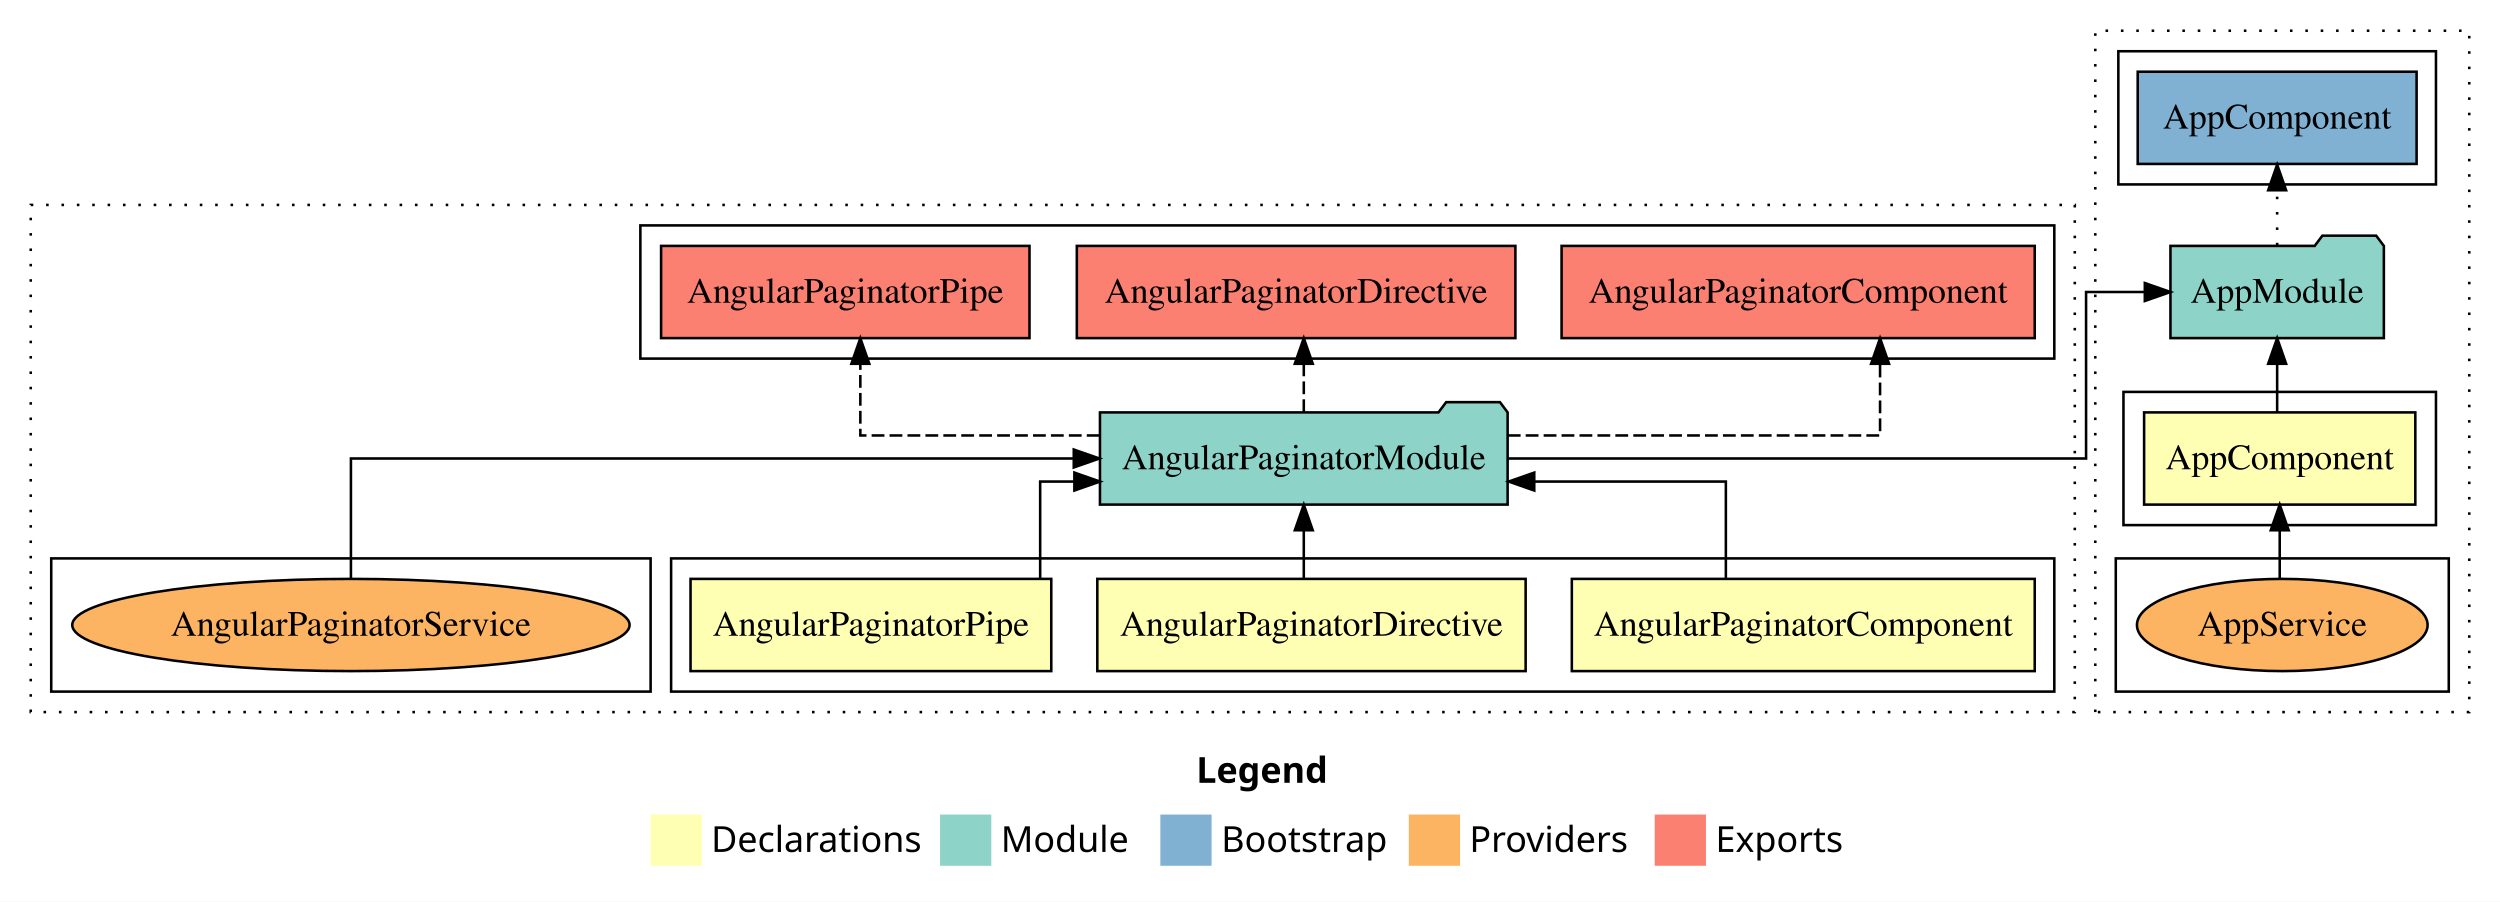
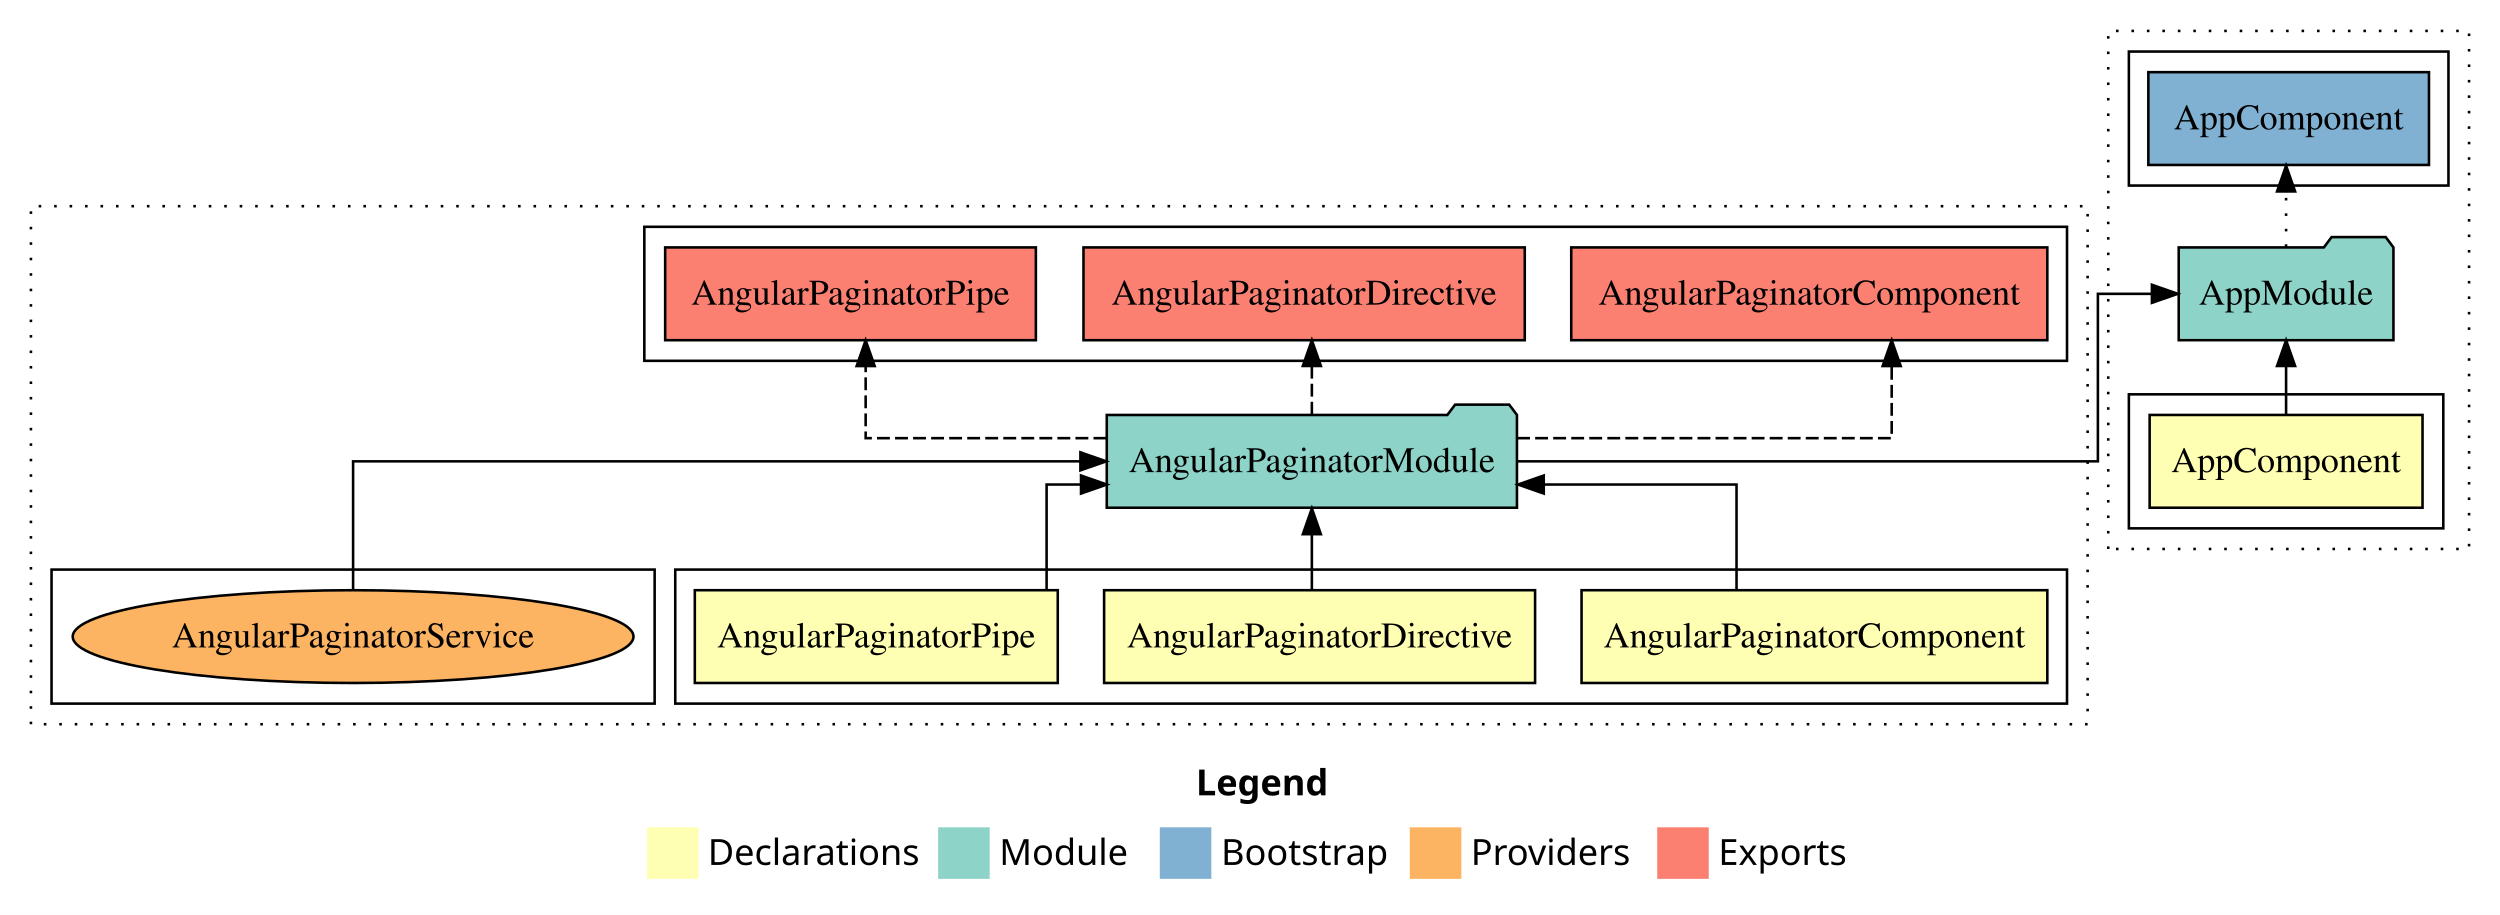
- <svg xmlns="http://www.w3.org/2000/svg" width="976pt" height="352pt" viewBox="0.00 0.00 976.00 352.00">
-   <g id="graph0" class="graph" transform="scale(1 1) rotate(0) translate(4 348)">
-     <polygon fill="#ffffff" stroke="transparent" points="-4,4 -4,-348 972,-348 972,4 -4,4" />
-     <text text-anchor="start" x="463.009" y="-42.4" font-family="sans-serif" font-weight="bold" font-size="14.00" fill="#000000">Legend</text>
-     <polygon fill="#ffffb3" stroke="transparent" points="250,-10 250,-30 270,-30 270,-10 250,-10" />
-     <text text-anchor="start" x="273.629" y="-15.4" font-family="sans-serif" font-size="14.00" fill="#000000">  Declarations</text>
-     <polygon fill="#8dd3c7" stroke="transparent" points="363,-10 363,-30 383,-30 383,-10 363,-10" />
-     <text text-anchor="start" x="386.725" y="-15.4" font-family="sans-serif" font-size="14.00" fill="#000000">  Module</text>
-     <polygon fill="#80b1d3" stroke="transparent" points="449,-10 449,-30 469,-30 469,-10 449,-10" />
-     <text text-anchor="start" x="472.781" y="-15.4" font-family="sans-serif" font-size="14.00" fill="#000000">  Bootstrap</text>
-     <polygon fill="#fdb462" stroke="transparent" points="546,-10 546,-30 566,-30 566,-10 546,-10" />
-     <text text-anchor="start" x="569.673" y="-15.4" font-family="sans-serif" font-size="14.00" fill="#000000">  Providers</text>
-     <polygon fill="#fb8072" stroke="transparent" points="642,-10 642,-30 662,-30 662,-10 642,-10" />
-     <text text-anchor="start" x="665.726" y="-15.4" font-family="sans-serif" font-size="14.00" fill="#000000">  Exports</text>
+ <svg xmlns="http://www.w3.org/2000/svg" width="970pt" height="355pt" viewBox="0.00 0.00 970.00 355.00">
+   <g id="graph0" class="graph" transform="scale(1 1) rotate(0) translate(4 351)">
+     <polygon fill="#ffffff" stroke="transparent" points="-4,4 -4,-351 966,-351 966,4 -4,4" />
+     <text text-anchor="start" x="460.009" y="-42.4" font-family="sans-serif" font-weight="bold" font-size="14.00" fill="#000000">Legend</text>
+     <polygon fill="#ffffb3" stroke="transparent" points="247,-10 247,-30 267,-30 267,-10 247,-10" />
+     <text text-anchor="start" x="270.629" y="-15.4" font-family="sans-serif" font-size="14.00" fill="#000000">  Declarations</text>
+     <polygon fill="#8dd3c7" stroke="transparent" points="360,-10 360,-30 380,-30 380,-10 360,-10" />
+     <text text-anchor="start" x="383.725" y="-15.4" font-family="sans-serif" font-size="14.00" fill="#000000">  Module</text>
+     <polygon fill="#80b1d3" stroke="transparent" points="446,-10 446,-30 466,-30 466,-10 446,-10" />
+     <text text-anchor="start" x="469.781" y="-15.4" font-family="sans-serif" font-size="14.00" fill="#000000">  Bootstrap</text>
+     <polygon fill="#fdb462" stroke="transparent" points="543,-10 543,-30 563,-30 563,-10 543,-10" />
+     <text text-anchor="start" x="566.673" y="-15.4" font-family="sans-serif" font-size="14.00" fill="#000000">  Providers</text>
+     <polygon fill="#fb8072" stroke="transparent" points="639,-10 639,-30 659,-30 659,-10 639,-10" />
+     <text text-anchor="start" x="662.726" y="-15.4" font-family="sans-serif" font-size="14.00" fill="#000000">  Exports</text>
    <g id="clust1" class="cluster">
-       <polygon fill="none" stroke="#000000" stroke-dasharray="1,5" points="8,-70 8,-268 806,-268 806,-70 8,-70" />
+       <polygon fill="none" stroke="#000000" stroke-dasharray="1,5" points="8,-70 8,-271 806,-271 806,-70 8,-70" />
    </g>
    <g id="clust2" class="cluster">
      <polygon fill="none" stroke="#000000" points="258,-78 258,-130 798,-130 798,-78 258,-78" />
    </g>
    <g id="clust7" class="cluster">
-       <polygon fill="none" stroke="#000000" points="246,-208 246,-260 798,-260 798,-208 246,-208" />
+       <polygon fill="none" stroke="#000000" points="246,-211 246,-263 798,-263 798,-211 246,-211" />
    </g>
    <g id="clust9" class="cluster">
      <polygon fill="none" stroke="#000000" points="16,-78 16,-130 250,-130 250,-78 16,-78" />
    </g>
    <g id="clust10" class="cluster">
-       <polygon fill="none" stroke="#000000" stroke-dasharray="1,5" points="814,-70 814,-336 960,-336 960,-70 814,-70" />
+       <polygon fill="none" stroke="#000000" stroke-dasharray="1,5" points="814,-138 814,-339 954,-339 954,-138 814,-138" />
    </g>
    <g id="clust11" class="cluster">
-       <polygon fill="none" stroke="#000000" points="825,-143 825,-195 947,-195 947,-143 825,-143" />
-     </g>
-     <g id="clust12" class="cluster">
-       <polygon fill="none" stroke="#000000" points="822,-78 822,-130 952,-130 952,-78 822,-78" />
+       <polygon fill="none" stroke="#000000" points="822,-146 822,-198 944,-198 944,-146 822,-146" />
    </g>
    <g id="clust15" class="cluster">
-       <polygon fill="none" stroke="#000000" points="823,-276 823,-328 947,-328 947,-276 823,-276" />
+       <polygon fill="none" stroke="#000000" points="822,-279 822,-331 946,-331 946,-279 822,-279" />
    </g>
    <g id="node1" class="node">
      <polygon fill="#ffffb3" stroke="#000000" points="790.359,-122 609.641,-122 609.641,-86 790.359,-86 790.359,-122" />
      <text text-anchor="middle" x="700" y="-99.8" font-family="Times,serif" font-size="14.00" fill="#000000">AngularPaginatorComponent</text>
    </g>
    <g id="node4" class="node">
-       <polygon fill="#8dd3c7" stroke="#000000" points="584.576,-187 581.576,-191 560.576,-191 557.576,-187 425.424,-187 425.424,-151 584.576,-151 584.576,-187" />
-       <text text-anchor="middle" x="505" y="-164.8" font-family="Times,serif" font-size="14.00" fill="#000000">AngularPaginatorModule</text>
+       <polygon fill="#8dd3c7" stroke="#000000" points="584.576,-190 581.576,-194 560.576,-194 557.576,-190 425.424,-190 425.424,-154 584.576,-154 584.576,-190" />
+       <text text-anchor="middle" x="505" y="-167.8" font-family="Times,serif" font-size="14.00" fill="#000000">AngularPaginatorModule</text>
    </g>
    <g id="edge1" class="edge">
-       <path fill="none" stroke="#000000" d="M669.774,-122.027C669.774,-138.398 669.774,-160 669.774,-160 669.774,-160 594.973,-160 594.973,-160" />
-       <polygon fill="#000000" stroke="#000000" points="594.973,-156.5 584.973,-160 594.973,-163.5 594.973,-156.5" />
+       <path fill="none" stroke="#000000" d="M669.774,-122.022C669.774,-139.373 669.774,-163 669.774,-163 669.774,-163 594.973,-163 594.973,-163" />
+       <polygon fill="#000000" stroke="#000000" points="594.973,-159.5 584.973,-163 594.973,-166.5 594.973,-159.5" />
    </g>
    <g id="node2" class="node">
      <polygon fill="#ffffb3" stroke="#000000" points="591.609,-122 424.391,-122 424.391,-86 591.609,-86 591.609,-122" />
      <text text-anchor="middle" x="508" y="-99.8" font-family="Times,serif" font-size="14.00" fill="#000000">AngularPaginatorDirective</text>
    </g>
    <g id="edge2" class="edge">
-       <path fill="none" stroke="#000000" d="M505,-122.106C505,-122.106 505,-140.991 505,-140.991" />
-       <polygon fill="#000000" stroke="#000000" points="501.5,-140.991 505,-150.991 508.5,-140.991 501.5,-140.991" />
+       <path fill="none" stroke="#000000" d="M505,-122.223C505,-122.223 505,-143.727 505,-143.727" />
+       <polygon fill="#000000" stroke="#000000" points="501.5,-143.727 505,-153.727 508.5,-143.727 501.5,-143.727" />
    </g>
    <g id="node3" class="node">
      <polygon fill="#ffffb3" stroke="#000000" points="406.414,-122 265.586,-122 265.586,-86 406.414,-86 406.414,-122" />
      <text text-anchor="middle" x="336" y="-99.8" font-family="Times,serif" font-size="14.00" fill="#000000">AngularPaginatorPipe</text>
    </g>
    <g id="edge3" class="edge">
-       <path fill="none" stroke="#000000" d="M402.082,-122.027C402.082,-138.398 402.082,-160 402.082,-160 402.082,-160 415.436,-160 415.436,-160" />
-       <polygon fill="#000000" stroke="#000000" points="415.436,-163.5 425.436,-160 415.436,-156.5 415.436,-163.5" />
+       <path fill="none" stroke="#000000" d="M402.082,-122.022C402.082,-139.373 402.082,-163 402.082,-163 402.082,-163 415.436,-163 415.436,-163" />
+       <polygon fill="#000000" stroke="#000000" points="415.436,-166.5 425.436,-163 415.436,-159.5 415.436,-166.5" />
    </g>
    <g id="node5" class="node">
-       <polygon fill="#fb8072" stroke="#000000" points="790.359,-252 605.641,-252 605.641,-216 790.359,-216 790.359,-252" />
-       <text text-anchor="middle" x="698" y="-229.8" font-family="Times,serif" font-size="14.00" fill="#000000">AngularPaginatorComponent </text>
+       <polygon fill="#fb8072" stroke="#000000" points="790.359,-255 605.641,-255 605.641,-219 790.359,-219 790.359,-255" />
+       <text text-anchor="middle" x="698" y="-232.8" font-family="Times,serif" font-size="14.00" fill="#000000">AngularPaginatorComponent </text>
    </g>
    <g id="edge4" class="edge">
-       <path fill="none" stroke="#000000" stroke-dasharray="5,2" d="M584.635,-178C649.354,-178 729.976,-178 729.976,-178 729.976,-178 729.976,-205.973 729.976,-205.973" />
-       <polygon fill="#000000" stroke="#000000" points="726.476,-205.973 729.976,-215.973 733.476,-205.973 726.476,-205.973" />
+       <path fill="none" stroke="#000000" stroke-dasharray="5,2" d="M584.635,-181C649.354,-181 729.976,-181 729.976,-181 729.976,-181 729.976,-208.973 729.976,-208.973" />
+       <polygon fill="#000000" stroke="#000000" points="726.476,-208.973 729.976,-218.973 733.476,-208.973 726.476,-208.973" />
    </g>
    <g id="node6" class="node">
-       <polygon fill="#fb8072" stroke="#000000" points="587.609,-252 416.391,-252 416.391,-216 587.609,-216 587.609,-252" />
-       <text text-anchor="middle" x="502" y="-229.8" font-family="Times,serif" font-size="14.00" fill="#000000">AngularPaginatorDirective </text>
+       <polygon fill="#fb8072" stroke="#000000" points="587.609,-255 416.391,-255 416.391,-219 587.609,-219 587.609,-255" />
+       <text text-anchor="middle" x="502" y="-232.8" font-family="Times,serif" font-size="14.00" fill="#000000">AngularPaginatorDirective </text>
    </g>
    <g id="edge5" class="edge">
-       <path fill="none" stroke="#000000" stroke-dasharray="5,2" d="M505,-187.106C505,-187.106 505,-205.991 505,-205.991" />
-       <polygon fill="#000000" stroke="#000000" points="501.5,-205.991 505,-215.991 508.5,-205.991 501.5,-205.991" />
+       <path fill="none" stroke="#000000" stroke-dasharray="5,2" d="M505,-190.106C505,-190.106 505,-208.991 505,-208.991" />
+       <polygon fill="#000000" stroke="#000000" points="501.5,-208.991 505,-218.991 508.5,-208.991 501.5,-208.991" />
    </g>
    <g id="node7" class="node">
-       <polygon fill="#fb8072" stroke="#000000" points="397.914,-252 254.086,-252 254.086,-216 397.914,-216 397.914,-252" />
-       <text text-anchor="middle" x="326" y="-229.8" font-family="Times,serif" font-size="14.00" fill="#000000">AngularPaginatorPipe </text>
+       <polygon fill="#fb8072" stroke="#000000" points="397.914,-255 254.086,-255 254.086,-219 397.914,-219 397.914,-255" />
+       <text text-anchor="middle" x="326" y="-232.8" font-family="Times,serif" font-size="14.00" fill="#000000">AngularPaginatorPipe </text>
    </g>
    <g id="edge6" class="edge">
-       <path fill="none" stroke="#000000" stroke-dasharray="5,2" d="M425.278,-178C379.841,-178 331.875,-178 331.875,-178 331.875,-178 331.875,-205.973 331.875,-205.973" />
-       <polygon fill="#000000" stroke="#000000" points="328.375,-205.973 331.875,-215.973 335.375,-205.973 328.375,-205.973" />
+       <path fill="none" stroke="#000000" stroke-dasharray="5,2" d="M425.278,-181C379.841,-181 331.875,-181 331.875,-181 331.875,-181 331.875,-208.973 331.875,-208.973" />
+       <polygon fill="#000000" stroke="#000000" points="328.375,-208.973 331.875,-218.973 335.375,-208.973 328.375,-208.973" />
    </g>
    <g id="node10" class="node">
-       <polygon fill="#8dd3c7" stroke="#000000" points="926.657,-252 923.657,-256 902.657,-256 899.657,-252 843.343,-252 843.343,-216 926.657,-216 926.657,-252" />
-       <text text-anchor="middle" x="885" y="-229.8" font-family="Times,serif" font-size="14.00" fill="#000000">AppModule</text>
+       <polygon fill="#8dd3c7" stroke="#000000" points="924.657,-255 921.657,-259 900.657,-259 897.657,-255 841.343,-255 841.343,-219 924.657,-219 924.657,-255" />
+       <text text-anchor="middle" x="883" y="-232.8" font-family="Times,serif" font-size="14.00" fill="#000000">AppModule</text>
    </g>
-     <g id="edge10" class="edge">
-       <path fill="none" stroke="#000000" d="M584.842,-169C675.331,-169 810.404,-169 810.404,-169 810.404,-169 810.404,-234 810.404,-234 810.404,-234 833.34,-234 833.34,-234" />
-       <polygon fill="#000000" stroke="#000000" points="833.34,-237.5 843.34,-234 833.34,-230.5 833.34,-237.5" />
+     <g id="edge9" class="edge">
+       <path fill="none" stroke="#000000" d="M584.731,-172C675.094,-172 809.98,-172 809.98,-172 809.98,-172 809.98,-237 809.98,-237 809.98,-237 830.947,-237 830.947,-237" />
+       <polygon fill="#000000" stroke="#000000" points="830.947,-240.5 840.947,-237 830.947,-233.5 830.947,-240.5" />
    </g>
    <g id="node8" class="node">
      <ellipse fill="#fdb462" stroke="#000000" cx="133" cy="-104" rx="108.786" ry="18" />
      <text text-anchor="middle" x="133" y="-99.8" font-family="Times,serif" font-size="14.00" fill="#000000">AngularPaginatorService</text>
    </g>
    <g id="edge7" class="edge">
-       <path fill="none" stroke="#000000" d="M133,-122.106C133,-141.339 133,-169 133,-169 133,-169 415.197,-169 415.197,-169" />
-       <polygon fill="#000000" stroke="#000000" points="415.197,-172.5 425.197,-169 415.197,-165.5 415.197,-172.5" />
+       <path fill="none" stroke="#000000" d="M133,-122.223C133,-142.365 133,-172 133,-172 133,-172 415.197,-172 415.197,-172" />
+       <polygon fill="#000000" stroke="#000000" points="415.197,-175.5 425.197,-172 415.197,-168.5 415.197,-175.5" />
    </g>
    <g id="node9" class="node">
-       <polygon fill="#ffffb3" stroke="#000000" points="938.94,-187 833.06,-187 833.06,-151 938.94,-151 938.94,-187" />
-       <text text-anchor="middle" x="886" y="-164.8" font-family="Times,serif" font-size="14.00" fill="#000000">AppComponent</text>
+       <polygon fill="#ffffb3" stroke="#000000" points="935.94,-190 830.06,-190 830.06,-154 935.94,-154 935.94,-190" />
+       <text text-anchor="middle" x="883" y="-167.8" font-family="Times,serif" font-size="14.00" fill="#000000">AppComponent</text>
    </g>
    <g id="edge8" class="edge">
-       <path fill="none" stroke="#000000" d="M885,-187.106C885,-187.106 885,-205.991 885,-205.991" />
-       <polygon fill="#000000" stroke="#000000" points="881.5,-205.991 885,-215.991 888.5,-205.991 881.5,-205.991" />
-     </g>
-     <g id="node12" class="node">
-       <polygon fill="#80b1d3" stroke="#000000" points="939.439,-320 830.561,-320 830.561,-284 939.439,-284 939.439,-320" />
-       <text text-anchor="middle" x="885" y="-297.8" font-family="Times,serif" font-size="14.00" fill="#000000">AppComponent </text>
-     </g>
-     <g id="edge11" class="edge">
-       <path fill="none" stroke="#000000" stroke-dasharray="1,5" d="M885,-252.223C885,-252.223 885,-273.727 885,-273.727" />
-       <polygon fill="#000000" stroke="#000000" points="881.5,-273.727 885,-283.727 888.5,-273.727 881.5,-273.727" />
+       <path fill="none" stroke="#000000" d="M883,-190.106C883,-190.106 883,-208.991 883,-208.991" />
+       <polygon fill="#000000" stroke="#000000" points="879.5,-208.991 883,-218.991 886.5,-208.991 879.5,-208.991" />
    </g>
    <g id="node11" class="node">
-       <ellipse fill="#fdb462" stroke="#000000" cx="887" cy="-104" rx="56.741" ry="18" />
-       <text text-anchor="middle" x="887" y="-99.8" font-family="Times,serif" font-size="14.00" fill="#000000">AppService</text>
+       <polygon fill="#80b1d3" stroke="#000000" points="938.439,-323 829.561,-323 829.561,-287 938.439,-287 938.439,-323" />
+       <text text-anchor="middle" x="884" y="-300.8" font-family="Times,serif" font-size="14.00" fill="#000000">AppComponent </text>
    </g>
-     <g id="edge9" class="edge">
-       <path fill="none" stroke="#000000" d="M886,-122.106C886,-122.106 886,-140.991 886,-140.991" />
-       <polygon fill="#000000" stroke="#000000" points="882.5,-140.991 886,-150.991 889.5,-140.991 882.5,-140.991" />
+     <g id="edge10" class="edge">
+       <path fill="none" stroke="#000000" stroke-dasharray="1,5" d="M883,-255.223C883,-255.223 883,-276.727 883,-276.727" />
+       <polygon fill="#000000" stroke="#000000" points="879.5,-276.727 883,-286.727 886.5,-276.727 879.5,-276.727" />
    </g>
  </g>
</svg>
